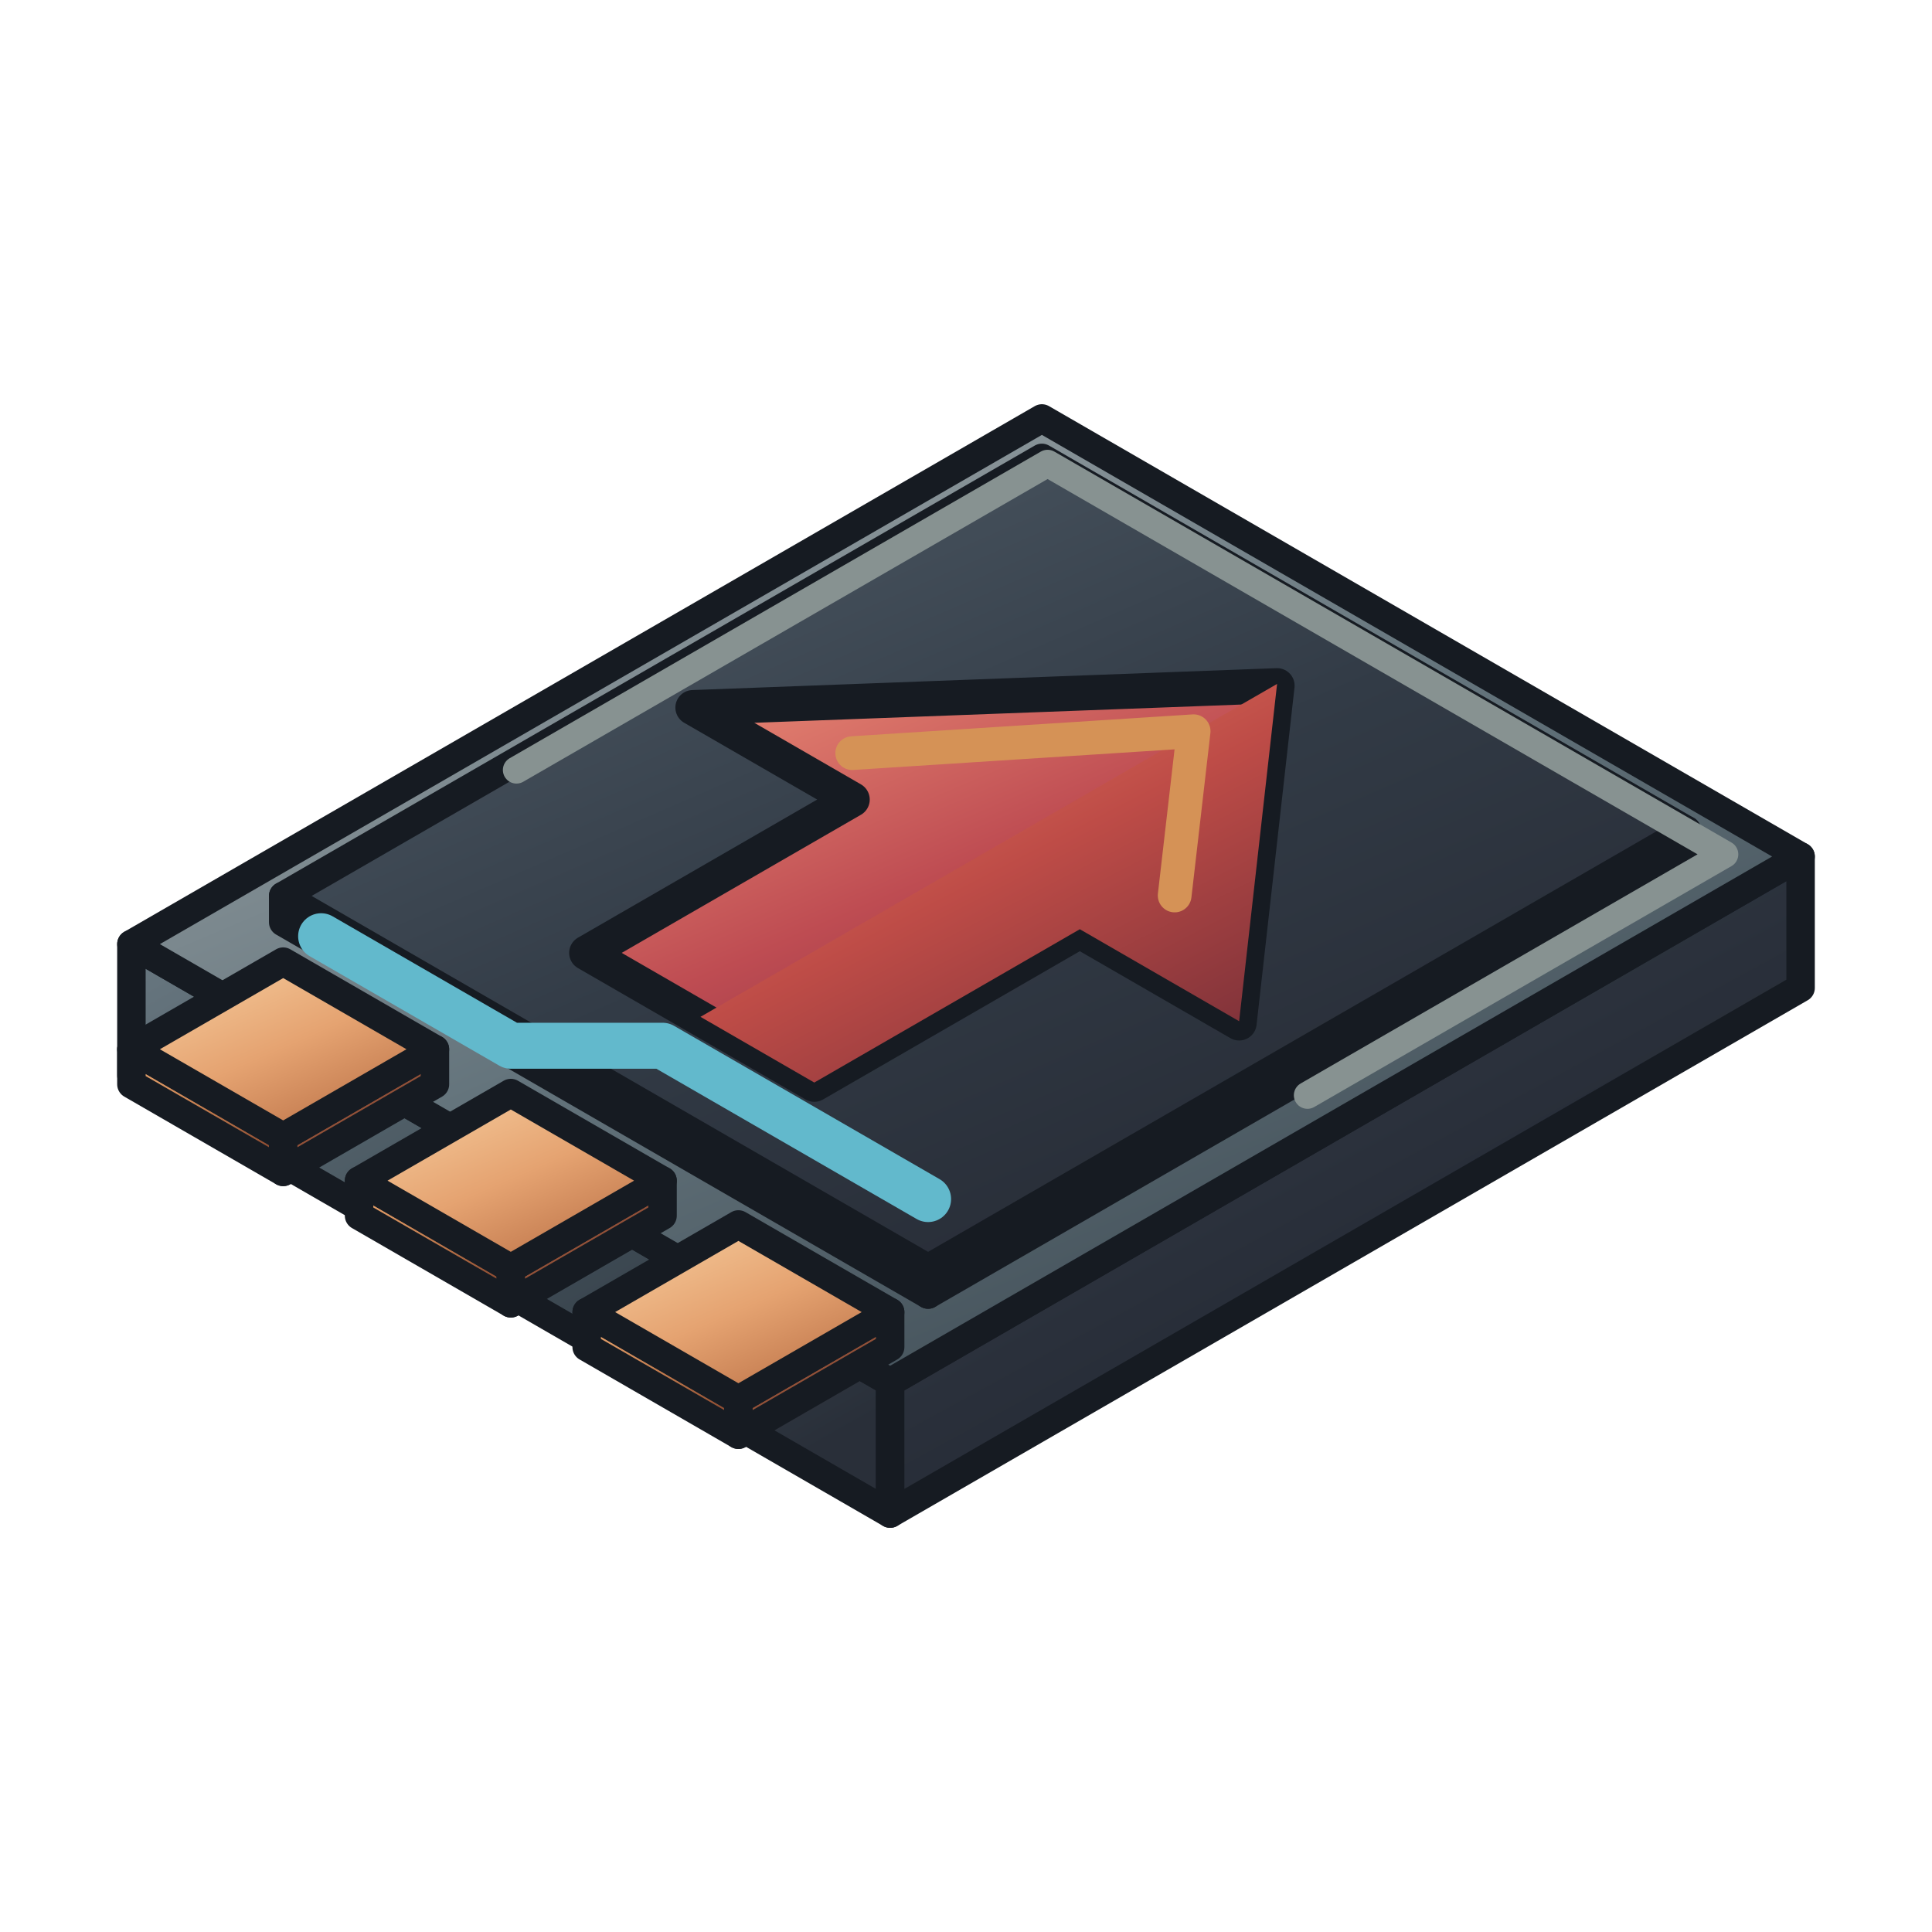
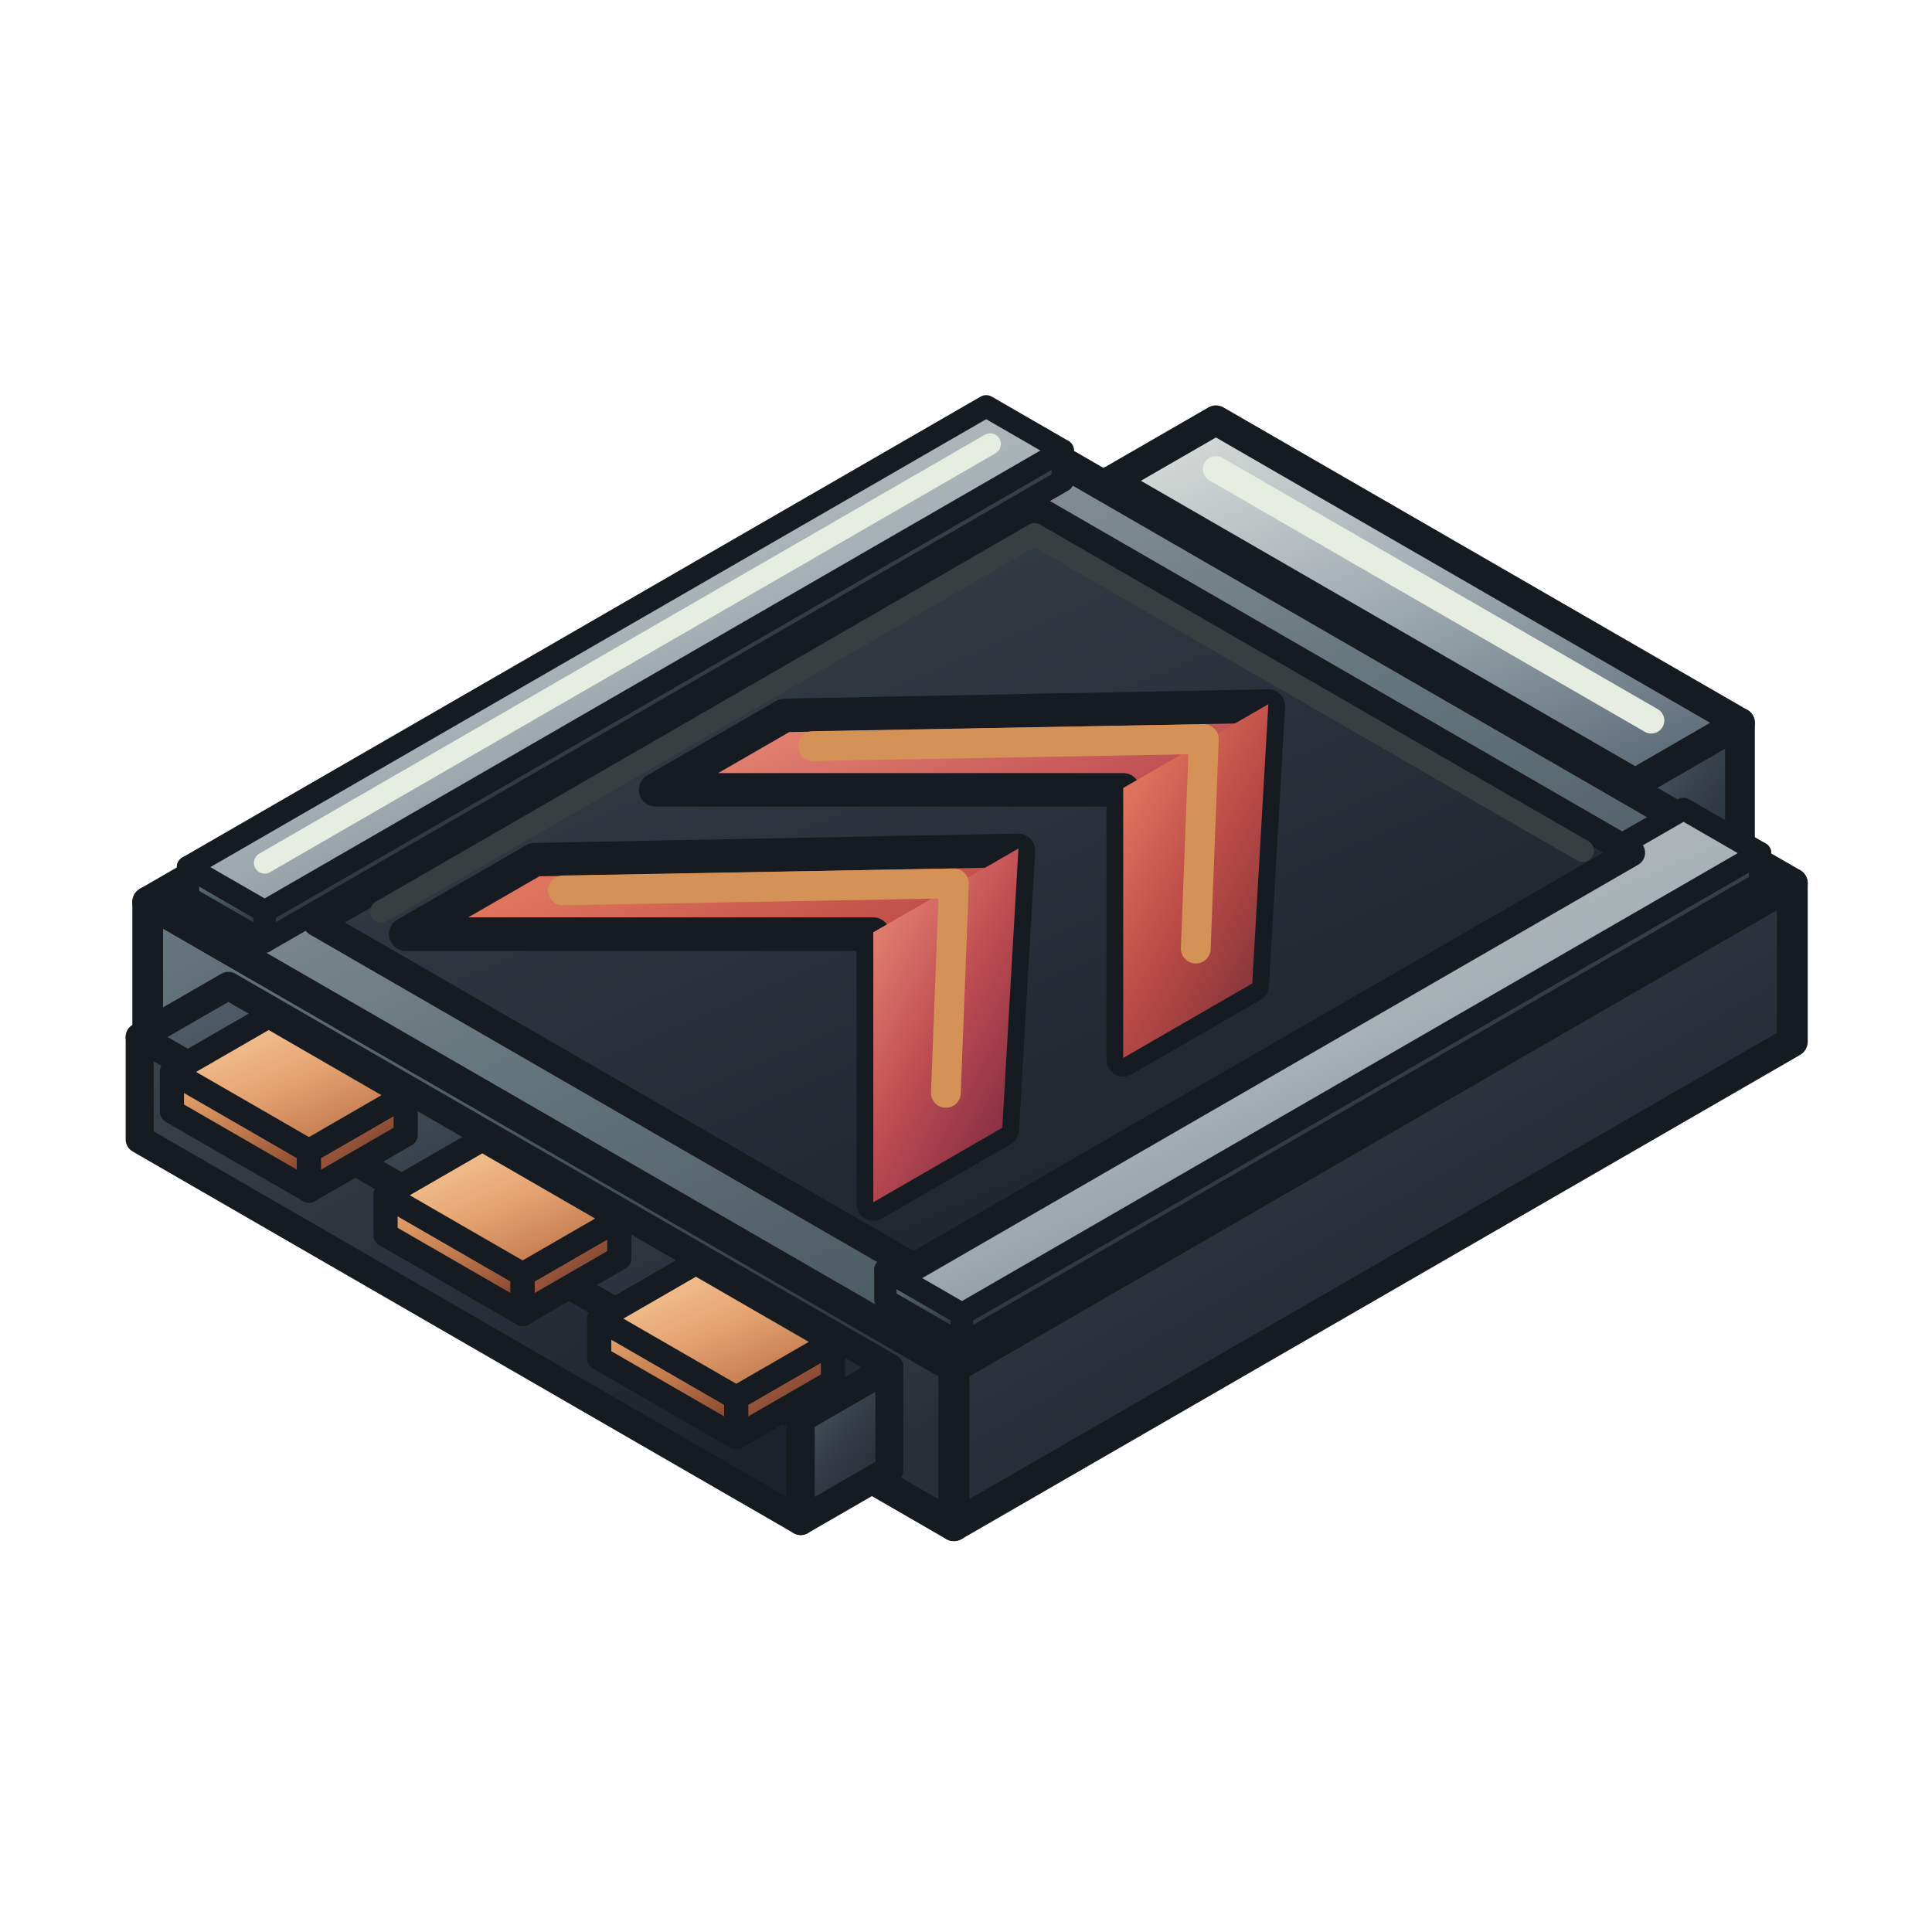
- <svg xmlns="http://www.w3.org/2000/svg" width="128" height="128" viewBox="-23.785 -12.553 44.105 44.105">
+ <svg xmlns="http://www.w3.org/2000/svg" width="128" height="128" viewBox="-23.092 -11.279 41.507 41.507">
  <defs>
    <linearGradient id="shade-body" x1="0%" y1="0%" x2="75%" y2="100%">
      <stop offset="0" stop-color="#697881" />
      <stop offset=".55" stop-color="#43515a" />
      <stop offset="1" stop-color="#292f39" />
    </linearGradient>
    <linearGradient id="shade-copper" x1="0%" y1="0%" x2="75%" y2="100%">
      <stop offset="0" stop-color="#efac73" />
      <stop offset=".55" stop-color="#c17b4e" />
      <stop offset="1" stop-color="#86462e" />
    </linearGradient>
    <linearGradient id="shade-copper_dark" x1="0%" y1="0%" x2="75%" y2="100%">
      <stop offset="0" stop-color="#b47150" />
      <stop offset=".55" stop-color="#925138" />
      <stop offset="1" stop-color="#663931" />
    </linearGradient>
    <linearGradient id="shade-copper_light" x1="0%" y1="0%" x2="75%" y2="100%">
      <stop offset="0" stop-color="#f9d3a4" />
      <stop offset=".55" stop-color="#e5a371" />
      <stop offset="1" stop-color="#ba7046" />
    </linearGradient>
    <linearGradient id="shade-dark" x1="0%" y1="0%" x2="75%" y2="100%">
      <stop offset="0" stop-color="#53606b" />
      <stop offset=".55" stop-color="#323b46" />
      <stop offset="1" stop-color="#252933" />
    </linearGradient>
+     <linearGradient id="shade-edge" x1="0%" y1="0%" x2="75%" y2="100%">
+       <stop offset="0" stop-color="#ccd0c9" />
+       <stop offset=".55" stop-color="#a6b1b5" />
+       <stop offset="1" stop-color="#667683" />
+     </linearGradient>
    <linearGradient id="shade-redstone" x1="0%" y1="0%" x2="75%" y2="100%">
      <stop offset="0" stop-color="#ed8667" />
      <stop offset=".55" stop-color="#be4c47" />
      <stop offset="1" stop-color="#81333a" />
    </linearGradient>
    <linearGradient id="shade-rhedon" x1="0%" y1="0%" x2="75%" y2="100%">
      <stop offset="0" stop-color="#ef927a" />
      <stop offset=".55" stop-color="#be4c52" />
      <stop offset="1" stop-color="#802c42" />
    </linearGradient>
    <linearGradient id="shade-shadow" x1="0%" y1="0%" x2="75%" y2="100%">
      <stop offset="0" stop-color="#39434c" />
      <stop offset=".55" stop-color="#2a303b" />
      <stop offset="1" stop-color="#1c222b" />
    </linearGradient>
+     <linearGradient id="shade-steel" x1="0%" y1="0%" x2="75%" y2="100%">
+       <stop offset="0" stop-color="#e0e2de" />
+       <stop offset=".55" stop-color="#9daab0" />
+       <stop offset="1" stop-color="#61707d" />
+     </linearGradient>
    <linearGradient id="shade-top" x1="0%" y1="0%" x2="75%" y2="100%">
      <stop offset="0" stop-color="#a8afb1" />
      <stop offset=".55" stop-color="#64747c" />
      <stop offset="1" stop-color="#3c4952" />
    </linearGradient>
  </defs>
-   <polygon points="-20.785,12 -3.464,22 -3.464,19 -20.785,9" fill="url(#shade-body)" stroke="#161b22" stroke-width="0.65" stroke-linejoin="round" />
-   <polygon points="17.32,10 -3.464,22 -3.464,19 17.32,7" fill="url(#shade-shadow)" stroke="#161b22" stroke-width="0.65" stroke-linejoin="round" />
-   <polygon points="0,-3 17.32,7 -3.464,19 -20.785,9" fill="url(#shade-top)" stroke="#161b22" stroke-width="0.65" stroke-linejoin="round" />
-   <polygon points="-17.32,8.5 -2.598,17 -2.598,16.4 -17.32,7.9" fill="url(#shade-body)" stroke="#161b22" stroke-width="0.65" stroke-linejoin="round" />
-   <polygon points="14.722,7 -2.598,17 -2.598,16.4 14.722,6.4" fill="url(#shade-dark)" stroke="#161b22" stroke-width="0.65" stroke-linejoin="round" />
-   <polygon points="0,-2.1 14.722,6.4 -2.598,16.4 -17.32,7.9" fill="url(#shade-dark)" stroke="#161b22" stroke-width="0.65" stroke-linejoin="round" />
-   <polyline points="-11.995,5.025 0.13,-1.975 15.588,6.95 6.062,12.45" fill="none" stroke="#879291" stroke-width="0.62" stroke-linecap="round" stroke-linejoin="round" />
-   <polyline points="-16.454,8.82 -12.124,11.32 -8.66,11.32 -2.598,14.82" fill="none" stroke="#62b9cc" stroke-width="1.05" stroke-linecap="round" stroke-linejoin="round" />
-   <polygon points="-20.785,12.2 -17.32,14.2 -17.32,13.4 -20.785,11.4" fill="url(#shade-copper)" stroke="#161b22" stroke-width="0.65" stroke-linejoin="round" />
-   <polygon points="-13.856,12.2 -17.32,14.2 -17.32,13.4 -13.856,11.4" fill="url(#shade-copper_dark)" stroke="#161b22" stroke-width="0.65" stroke-linejoin="round" />
-   <polygon points="-17.32,9.4 -13.856,11.4 -17.32,13.4 -20.785,11.4" fill="url(#shade-copper_light)" stroke="#161b22" stroke-width="0.65" stroke-linejoin="round" />
-   <polygon points="-15.588,15.2 -12.124,17.2 -12.124,16.4 -15.588,14.4" fill="url(#shade-copper)" stroke="#161b22" stroke-width="0.65" stroke-linejoin="round" />
-   <polygon points="-8.66,15.2 -12.124,17.2 -12.124,16.4 -8.66,14.4" fill="url(#shade-copper_dark)" stroke="#161b22" stroke-width="0.65" stroke-linejoin="round" />
-   <polygon points="-12.124,12.4 -8.66,14.4 -12.124,16.4 -15.588,14.4" fill="url(#shade-copper_light)" stroke="#161b22" stroke-width="0.65" stroke-linejoin="round" />
-   <polygon points="-10.392,18.2 -6.928,20.2 -6.928,19.4 -10.392,17.4" fill="url(#shade-copper)" stroke="#161b22" stroke-width="0.65" stroke-linejoin="round" />
-   <polygon points="-3.464,18.2 -6.928,20.2 -6.928,19.4 -3.464,17.4" fill="url(#shade-copper_dark)" stroke="#161b22" stroke-width="0.65" stroke-linejoin="round" />
-   <polygon points="-6.928,15.4 -3.464,17.4 -6.928,19.4 -10.392,17.4" fill="url(#shade-copper_light)" stroke="#161b22" stroke-width="0.65" stroke-linejoin="round" />
-   <polygon points="-10.392,9.2 -5.196,12.2 0.866,8.7 4.503,10.8 5.369,3.1 -7.967,3.6 -4.33,5.7" fill="url(#shade-rhedon)" stroke="#161b22" stroke-width="0.8" stroke-linejoin="round" />
-   <polygon points="5.369,3.06 4.503,10.76 0.866,8.66 -5.196,12.16 -7.794,10.66" fill="url(#shade-redstone)" stroke="#c4514d" stroke-width="0" stroke-linejoin="round" />
-   <polyline points="-4.33,4.64 3.464,4.14 3.031,7.89" fill="none" stroke="#d59256" stroke-width="0.77" stroke-linecap="round" stroke-linejoin="round" />
+   <polygon points="0.779,2.65 12.038,9.15 12.038,5.55 0.779,-0.95" fill="url(#shade-body)" stroke="#161b22" stroke-width="0.64" stroke-linejoin="round" />
+   <polygon points="14.289,7.85 12.038,9.15 12.038,5.55 14.289,4.25" fill="url(#shade-dark)" stroke="#161b22" stroke-width="0.64" stroke-linejoin="round" />
+   <polygon points="3.031,-2.25 14.289,4.25 12.038,5.55 0.779,-0.95" fill="url(#shade-steel)" stroke="#161b22" stroke-width="0.64" stroke-linejoin="round" />
+   <polyline points="3.031,-1.2 12.384,4.2" fill="none" stroke="#e7ede0" stroke-width="0.56" stroke-linecap="round" stroke-linejoin="round" />
+   <polygon points="-19.919,11.5 -2.598,21.5 -2.598,18.1 -19.919,8.1" fill="url(#shade-body)" stroke="#161b22" stroke-width="0.66" stroke-linejoin="round" />
+   <polygon points="15.415,11.1 -2.598,21.5 -2.598,18.1 15.415,7.7" fill="url(#shade-shadow)" stroke="#161b22" stroke-width="0.66" stroke-linejoin="round" />
+   <polygon points="-1.905,-2.3 15.415,7.7 -2.598,18.1 -19.919,8.1" fill="url(#shade-top)" stroke="#161b22" stroke-width="0.66" stroke-linejoin="round" />
+   <polygon points="-19.053,8 -17.407,8.95 -17.407,8.3 -19.053,7.35" fill="url(#shade-body)" stroke="#161b22" stroke-width="0.48" stroke-linejoin="round" />
+   <polygon points="-0.26,-0.95 -17.407,8.95 -17.407,8.3 -0.26,-1.6" fill="url(#shade-dark)" stroke="#161b22" stroke-width="0.48" stroke-linejoin="round" />
+   <polygon points="-1.905,-2.55 -0.26,-1.6 -17.407,8.3 -19.053,7.35" fill="url(#shade-edge)" stroke="#161b22" stroke-width="0.48" stroke-linejoin="round" />
+   <polygon points="-4.07,16.65 -2.425,17.6 -2.425,16.95 -4.07,16" fill="url(#shade-body)" stroke="#161b22" stroke-width="0.48" stroke-linejoin="round" />
+   <polygon points="14.722,7.7 -2.425,17.6 -2.425,16.95 14.722,7.05" fill="url(#shade-dark)" stroke="#161b22" stroke-width="0.48" stroke-linejoin="round" />
+   <polygon points="13.077,6.1 14.722,7.05 -2.425,16.95 -4.07,16" fill="url(#shade-edge)" stroke="#161b22" stroke-width="0.48" stroke-linejoin="round" />
+   <polyline points="-17.407,7.26 -1.819,-1.74" fill="none" stroke="#e7ede0" stroke-width="0.46" stroke-linecap="round" stroke-linejoin="round" />
+   <polygon points="-0.866,-0.36 11.951,7.04 -3.464,15.94 -16.281,8.54" fill="url(#shade-shadow)" stroke="#161b22" stroke-width="0.6" stroke-linejoin="round" />
+   <polyline points="-14.896,8.3 -0.866,0.2 10.912,7" fill="none" stroke="#393f41" stroke-width="0.48" stroke-linecap="round" stroke-linejoin="round" />
+   <polygon points="-20.092,13.2 -5.889,21.4 -5.889,19.2 -20.092,11" fill="url(#shade-shadow)" stroke="#161b22" stroke-width="0.6" stroke-linejoin="round" />
+   <polygon points="-3.984,20.3 -5.889,21.4 -5.889,19.2 -3.984,18.1" fill="url(#shade-dark)" stroke="#161b22" stroke-width="0.6" stroke-linejoin="round" />
+   <polygon points="-18.186,9.9 -3.984,18.1 -5.889,19.2 -20.092,11" fill="url(#shade-dark)" stroke="#161b22" stroke-width="0.6" stroke-linejoin="round" />
+   <polygon points="-19.399,12.6 -16.454,14.3 -16.454,13.45 -19.399,11.75" fill="url(#shade-copper)" stroke="#161b22" stroke-width="0.52" stroke-linejoin="round" />
+   <polygon points="-14.376,13.1 -16.454,14.3 -16.454,13.45 -14.376,12.25" fill="url(#shade-copper_dark)" stroke="#161b22" stroke-width="0.52" stroke-linejoin="round" />
+   <polygon points="-17.32,10.55 -14.376,12.25 -16.454,13.45 -19.399,11.75" fill="url(#shade-copper_light)" stroke="#161b22" stroke-width="0.52" stroke-linejoin="round" />
+   <polygon points="-14.809,15.25 -11.864,16.95 -11.864,16.1 -14.809,14.4" fill="url(#shade-copper)" stroke="#161b22" stroke-width="0.52" stroke-linejoin="round" />
+   <polygon points="-9.786,15.75 -11.864,16.95 -11.864,16.1 -9.786,14.9" fill="url(#shade-copper_dark)" stroke="#161b22" stroke-width="0.52" stroke-linejoin="round" />
+   <polygon points="-12.731,13.2 -9.786,14.9 -11.864,16.1 -14.809,14.4" fill="url(#shade-copper_light)" stroke="#161b22" stroke-width="0.52" stroke-linejoin="round" />
+   <polygon points="-10.219,17.9 -7.275,19.6 -7.275,18.75 -10.219,17.05" fill="url(#shade-copper)" stroke="#161b22" stroke-width="0.52" stroke-linejoin="round" />
+   <polygon points="-5.196,18.4 -7.275,19.6 -7.275,18.75 -5.196,17.55" fill="url(#shade-copper_dark)" stroke="#161b22" stroke-width="0.52" stroke-linejoin="round" />
+   <polygon points="-8.141,15.85 -5.196,17.55 -7.275,18.75 -10.219,17.05" fill="url(#shade-copper_light)" stroke="#161b22" stroke-width="0.52" stroke-linejoin="round" />
+   <polygon points="-6.235,4.09 4.157,3.89 3.811,9.89 1.039,11.49 1.039,5.69 -9.007,5.69" fill="url(#shade-rhedon)" stroke="#161b22" stroke-width="0.72" stroke-linejoin="round" />
+   <polygon points="4.157,3.85 3.811,9.85 1.039,11.45 1.039,5.65" fill="url(#shade-redstone)" stroke="#c4514d" stroke-width="0" stroke-linejoin="round" />
+   <polyline points="-5.629,4.75 2.771,4.6 2.598,9.1" fill="none" stroke="#d59256" stroke-width="0.64" stroke-linecap="round" stroke-linejoin="round" />
+   <polygon points="-11.605,7.19 -1.212,6.99 -1.559,12.99 -4.33,14.59 -4.33,8.79 -14.376,8.79" fill="url(#shade-redstone)" stroke="#161b22" stroke-width="0.72" stroke-linejoin="round" />
+   <polygon points="-1.212,6.95 -1.559,12.95 -4.33,14.55 -4.33,8.75" fill="url(#shade-rhedon)" stroke="#c45357" stroke-width="0" stroke-linejoin="round" />
+   <polyline points="-10.998,7.85 -2.598,7.7 -2.771,12.2" fill="none" stroke="#d59256" stroke-width="0.64" stroke-linecap="round" stroke-linejoin="round" />
</svg>
